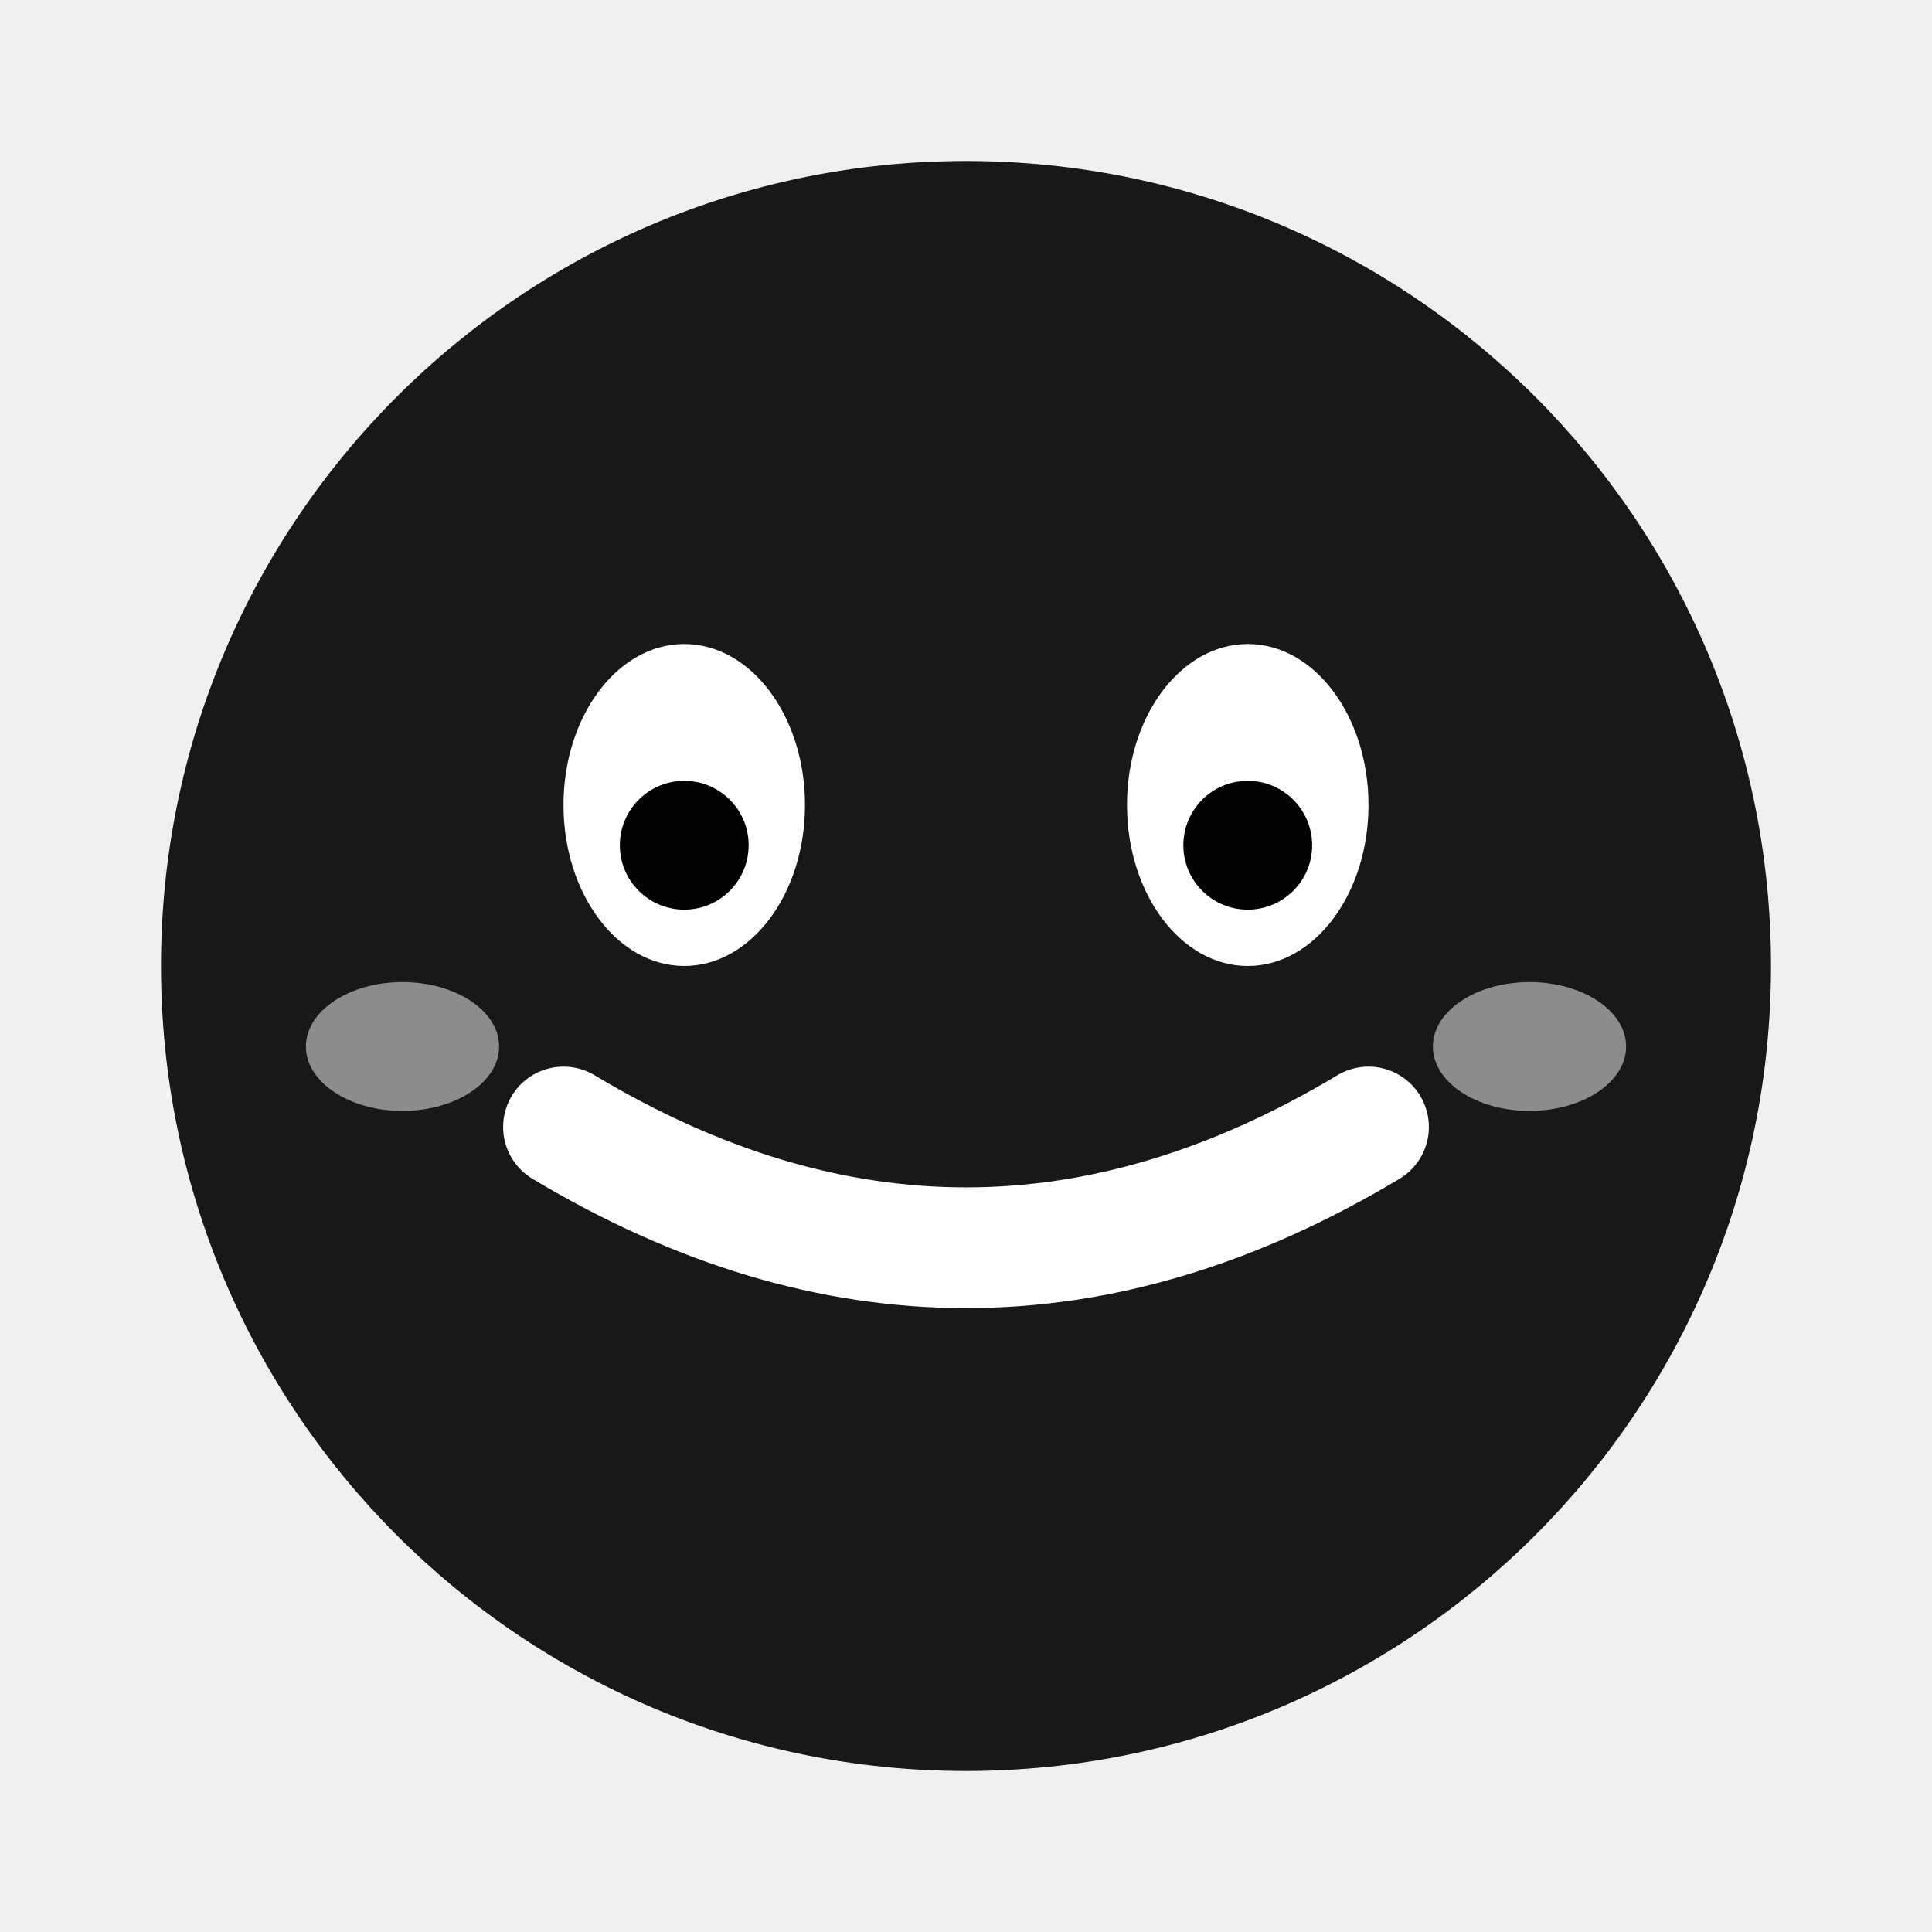
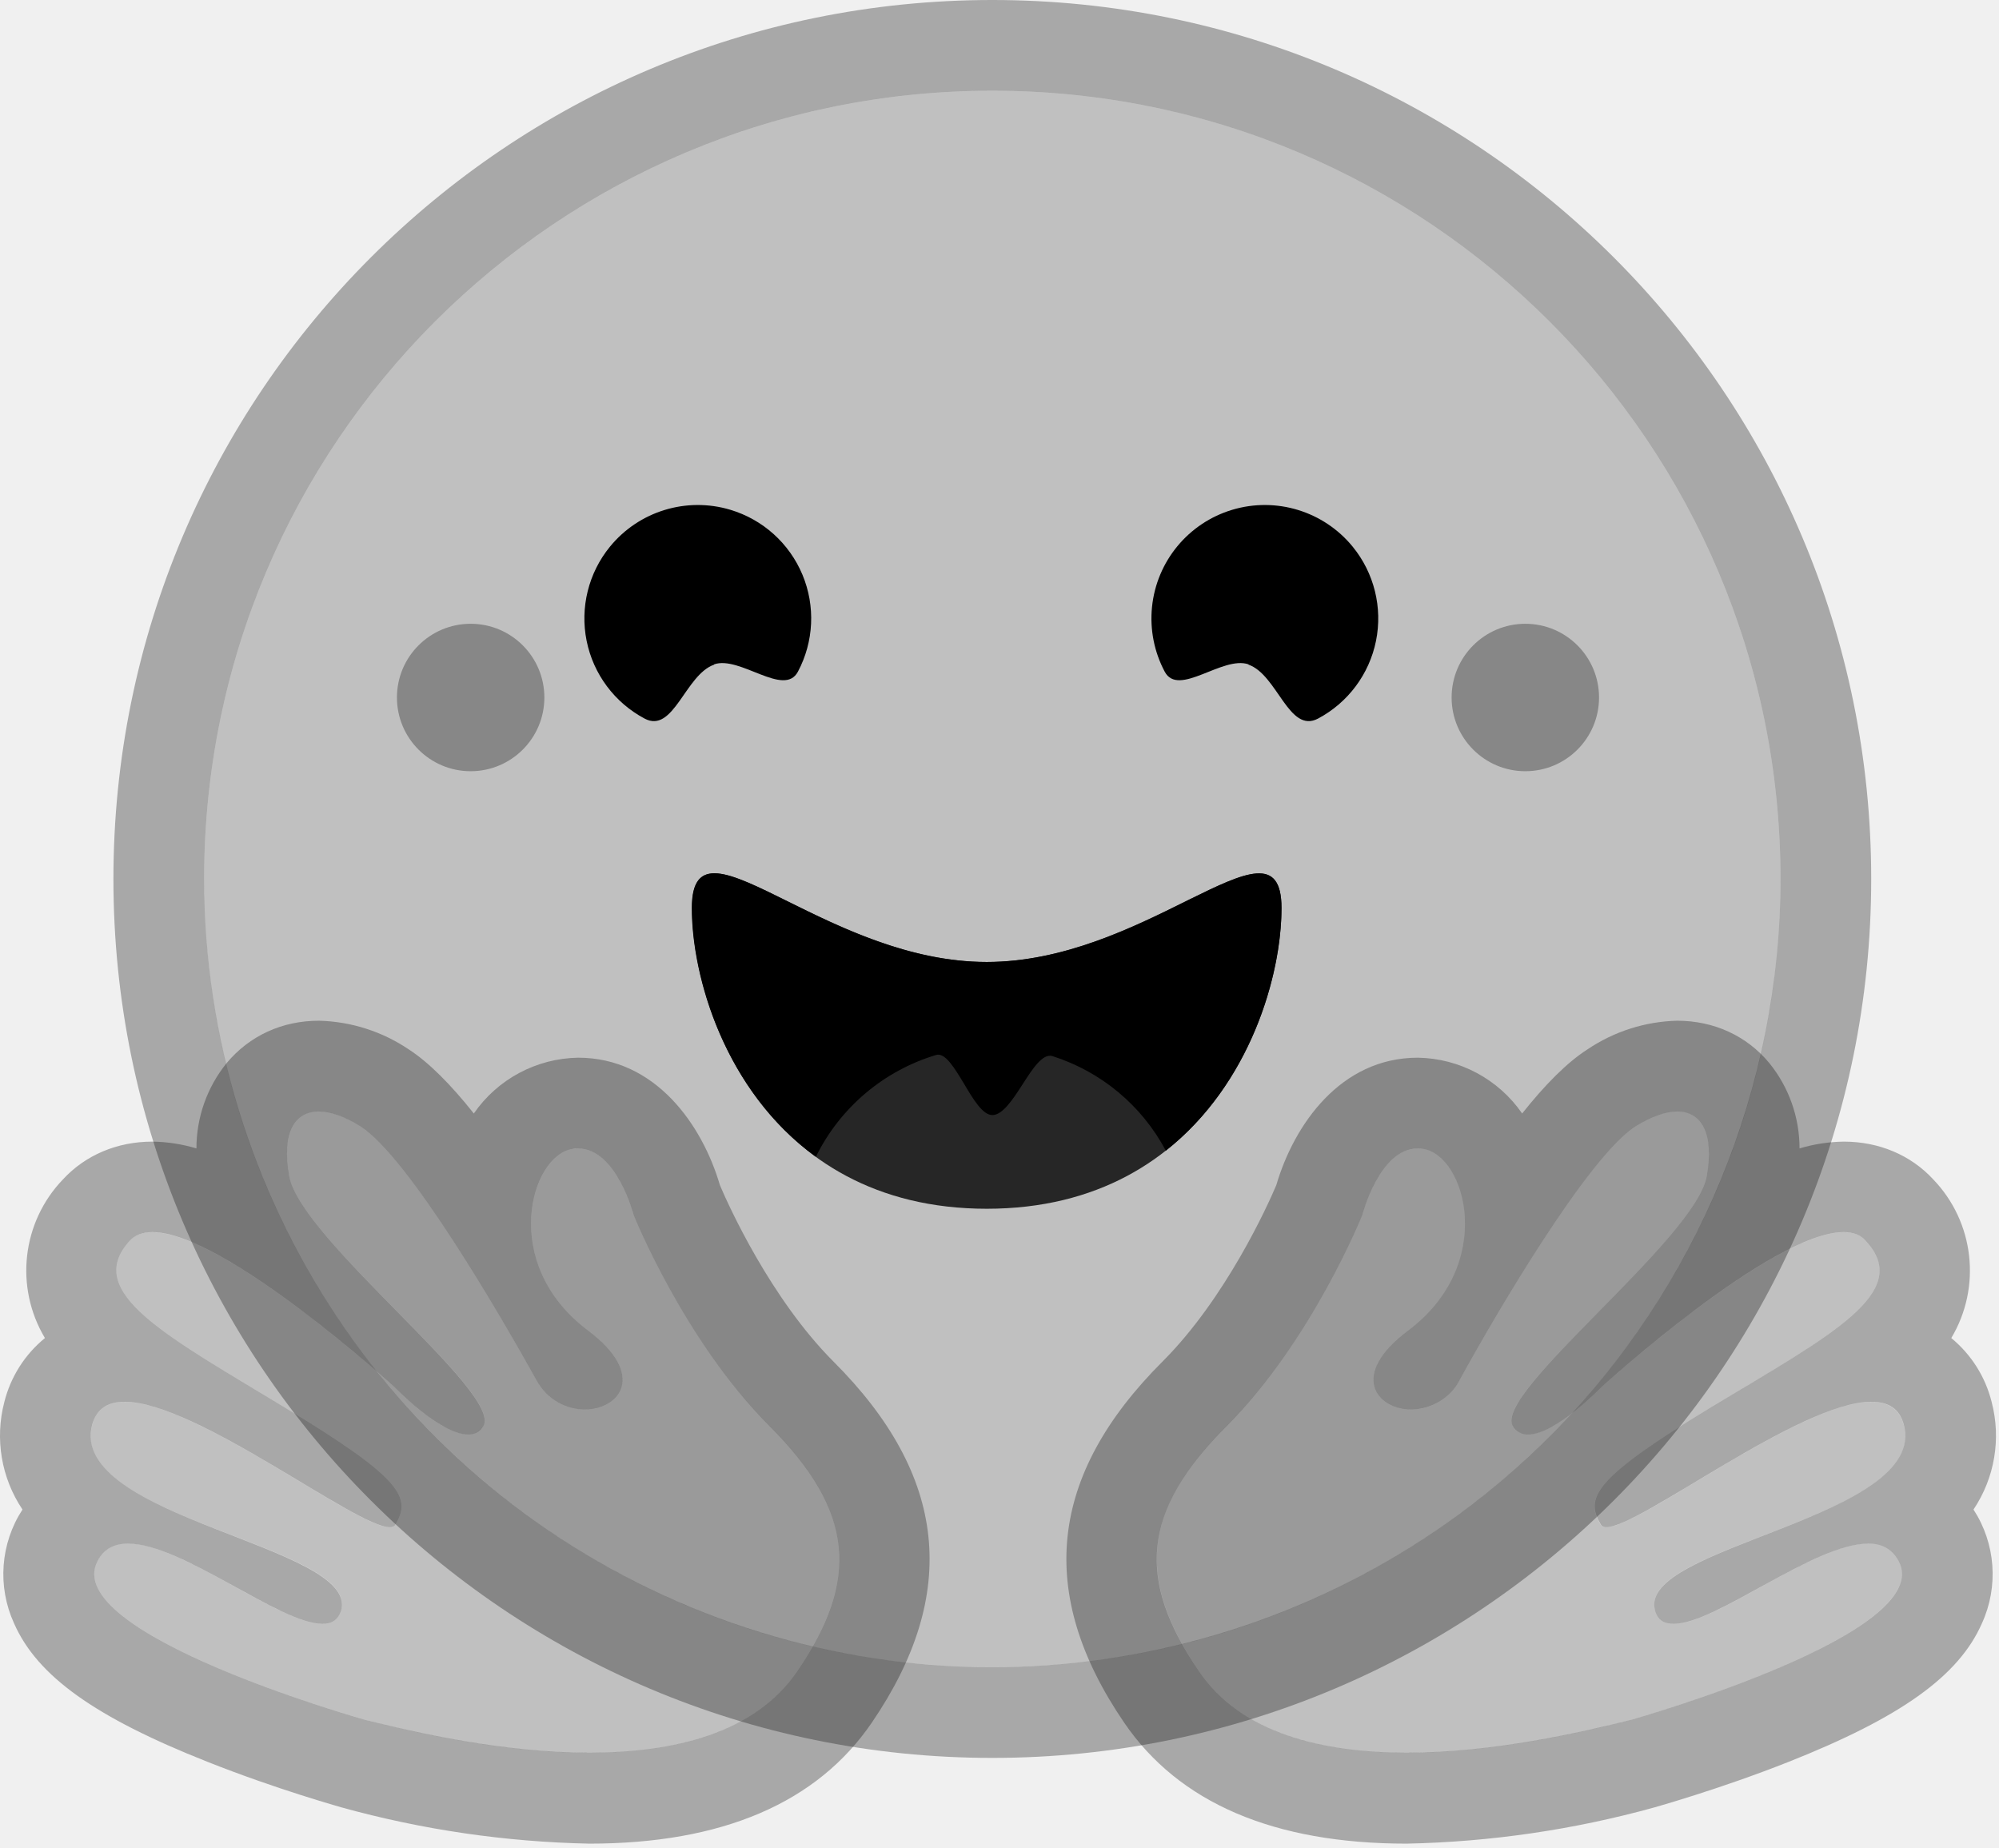
- <svg xmlns="http://www.w3.org/2000/svg" viewBox="0 0 24 24" fill="currentColor">
-   <circle cx="12" cy="12" r="10" fill="currentColor" opacity="0.9" />
-   <ellipse cx="8.5" cy="10" rx="1.5" ry="2" fill="white" />
-   <ellipse cx="15.5" cy="10" rx="1.5" ry="2" fill="white" />
-   <circle cx="8.5" cy="10.5" r="0.8" fill="black" />
-   <circle cx="15.5" cy="10.5" r="0.8" fill="black" />
-   <path d="M 7 14 Q 12 17 17 14" fill="none" stroke="white" stroke-width="1.5" stroke-linecap="round" />
-   <ellipse cx="5" cy="13" rx="1.2" ry="0.8" fill="white" opacity="0.5" />
-   <ellipse cx="19" cy="13" rx="1.2" ry="0.8" fill="white" opacity="0.5" />
+ <svg xmlns="http://www.w3.org/2000/svg" fill="none" viewBox="0 0 475 439">
+   <path d="M235.793 396.126a187.281 187.281 0 00187.285-187.284A187.283 187.283 0 00235.793 21.558 187.287 187.287 0 0048.509 208.842a187.286 187.286 0 00187.284 187.284z" fill="currentColor" opacity="0.2" />
+   <path d="M423.078 208.842A187.283 187.283 0 00235.793 21.558 187.283 187.283 0 0048.509 208.842a187.283 187.283 0 00319.714 132.43 187.284 187.284 0 0054.855-132.43zm-396.127 0a208.842 208.842 0 11417.685 0 208.842 208.842 0 01-417.685 0z" fill="currentColor" opacity="0.3" />
+   <path d="M296.641 157.912c6.898 2.371 9.593 16.491 16.545 12.827a26.946 26.946 0 008.24-40.841 26.952 26.952 0 00-28.632-8.767 26.942 26.942 0 00-19.055 23.099 26.943 26.943 0 003.014 15.352c3.288 6.198 13.744-3.88 19.941-1.724l-.053.054zm-126.923 0c-6.898 2.371-9.647 16.491-16.545 12.827a26.946 26.946 0 01-8.24-40.841 26.952 26.952 0 0128.632-8.767 26.944 26.944 0 0116.041 38.451c-3.288 6.198-13.797-3.88-19.941-1.724l.053.054z" fill="currentColor" />
+   <path d="M234.446 287.205c52.979 0 70.063-47.212 70.063-71.464 0-12.612-8.461-8.624-22.043-1.941-12.557 6.198-29.426 14.768-47.966 14.768-38.75 0-70.063-37.08-70.063-12.827 0 24.252 17.031 71.464 70.063 71.464h-.054z" fill="currentColor" opacity="0.8" />
+   <path fill-rule="evenodd" clip-rule="evenodd" d="M193.863 274.863a46.895 46.895 0 0128.565-24.199c2.155-.646 4.365 3.072 6.682 6.899 2.156 3.665 4.42 7.384 6.683 7.384 2.426 0 4.851-3.665 7.168-7.276 2.426-3.773 4.797-7.438 7.115-6.737a46.403 46.403 0 0126.947 22.474c20.103-15.845 27.486-41.715 27.486-57.667 0-12.612-8.461-8.624-22.043-1.941l-.754.378c-12.45 6.198-29.05 14.39-47.266 14.39-18.216 0-34.762-8.192-47.266-14.39-14.012-6.953-22.797-11.318-22.797 1.563 0 16.438 7.869 43.439 29.48 59.122z" fill="currentColor" />
+   <path d="M362.446 183.242a17.515 17.515 0 10.002-35.03 17.515 17.515 0 00-.002 35.03zm-250.61 0a17.515 17.515 0 100-35.03 17.515 17.515 0 000 35.03zM75.78 242.526c-8.731 0-16.492 3.557-21.935 10.079a32.173 32.173 0 00-7.168 20.264 38.275 38.275 0 00-10.456-1.617c-8.353 0-15.899 3.18-21.234 8.947a31.257 31.257 0 00-4.312 37.726 28.566 28.566 0 00-9.647 15.198 31.512 31.512 0 004.312 25.546 28.136 28.136 0 00-1.995 27.056c5.498 12.503 19.24 22.312 45.919 32.875 16.545 6.576 31.744 10.779 31.851 10.833a238.92 238.92 0 0058.907 8.623c31.583 0 54.165-9.701 67.153-28.779 20.911-30.666 17.947-58.746-9.162-85.801-14.929-14.983-24.899-37.025-26.947-41.876-4.204-14.336-15.306-30.289-33.684-30.289a30.716 30.716 0 00-24.792 13.258c-5.389-6.79-10.671-12.126-15.414-15.198a39.885 39.885 0 00-21.396-6.845zm0 21.558c2.749 0 6.144 1.186 9.809 3.503 11.533 7.33 33.684 45.434 41.822 60.255 2.695 4.958 7.384 7.06 11.534 7.06 8.353 0 14.821-8.246.808-18.755-21.127-15.792-13.743-41.607-3.665-43.17.431-.108.916-.108 1.294-.108 9.162 0 13.204 15.791 13.204 15.791s11.857 29.75 32.229 50.122c20.318 20.319 21.396 36.649 6.575 58.368-10.132 14.821-29.48 19.295-49.368 19.295-20.533 0-41.66-4.851-53.463-7.869-.593-.162-72.489-20.48-63.38-37.726 1.509-2.911 4.042-4.096 7.222-4.096 12.826 0 36.11 19.078 46.187 19.078 2.21 0 3.773-.916 4.474-3.233 4.257-15.36-64.997-21.828-59.177-44.032 1.078-3.935 3.827-5.498 7.761-5.498 16.923 0 54.973 29.804 62.95 29.804.592 0 1.077-.161 1.293-.539 3.988-6.467 1.778-10.994-26.409-28.025-28.079-17.031-47.858-27.271-36.648-39.505 1.293-1.401 3.126-2.048 5.39-2.048 17.084 0 57.451 36.756 57.451 36.756s10.887 11.318 17.516 11.318c1.509 0 2.802-.539 3.665-2.048 4.635-7.868-43.44-44.301-46.134-59.338-1.833-10.24 1.293-15.36 7.06-15.36z" fill="currentColor" opacity="0.3" />
+   <path d="M189.39 397.15c14.821-21.773 13.743-38.103-6.575-58.422-20.372-20.318-32.229-50.122-32.229-50.122s-4.419-17.246-14.498-15.629c-10.078 1.617-17.462 27.378 3.665 43.169 21.073 15.792-4.204 26.517-12.342 11.696-8.084-14.821-30.289-52.925-41.822-60.255-11.48-7.276-19.564-3.233-16.87 11.857 2.696 15.037 50.824 51.47 46.135 59.284-4.689 7.923-21.181-9.216-21.181-9.216s-51.577-46.942-62.841-34.708c-11.21 12.234 8.569 22.474 36.648 39.505 28.187 17.031 30.397 21.558 26.409 28.025-4.042 6.468-66.183-45.972-72.004-23.713-5.82 22.15 63.434 28.564 59.177 43.924-4.312 15.36-48.829-28.996-57.883-11.749-9.162 17.3 62.787 37.618 63.38 37.78 23.175 6.036 82.189 18.809 102.831-11.426z" fill="currentColor" opacity="0.2" />
+   <path d="M398.502 242.526c8.731 0 16.545 3.557 21.935 10.079a32.173 32.173 0 017.168 20.264 38.272 38.272 0 0110.509-1.617c8.354 0 15.899 3.18 21.235 8.947a31.257 31.257 0 014.311 37.726 28.564 28.564 0 019.594 15.198 31.513 31.513 0 01-4.312 25.546 28.142 28.142 0 011.994 27.056c-5.497 12.503-19.24 22.312-45.864 32.875-16.6 6.576-31.798 10.779-31.906 10.833a238.914 238.914 0 01-58.907 8.623c-31.582 0-54.164-9.701-67.153-28.779-20.911-30.667-17.947-58.746 9.162-85.801 14.983-14.983 24.954-37.026 27.002-41.876 4.203-14.336 15.252-30.289 33.63-30.289a30.716 30.716 0 0124.792 13.258c5.389-6.791 10.671-12.126 15.467-15.198a39.888 39.888 0 0121.343-6.845zm0 21.558c-2.749 0-6.09 1.186-9.809 3.503-11.48 7.33-33.684 45.434-41.822 60.255a13.106 13.106 0 01-11.534 7.06c-8.3 0-14.821-8.246-.754-18.756 21.072-15.791 13.689-41.606 3.61-43.169a8.233 8.233 0 00-1.293-.108c-9.162 0-13.204 15.791-13.204 15.791s-11.857 29.75-32.175 50.122c-20.373 20.319-21.45 36.649-6.576 58.368 10.079 14.821 29.481 19.295 49.314 19.295 20.588 0 41.661-4.851 53.518-7.869.539-.162 72.488-20.48 63.38-37.726-1.563-2.911-4.042-4.096-7.222-4.096-12.827 0-36.163 19.078-46.188 19.078-2.263 0-3.826-.916-4.473-3.233-4.312-15.36 64.943-21.828 59.122-44.032-1.024-3.935-3.772-5.498-7.76-5.498-16.923 0-54.973 29.804-62.949 29.804-.539 0-1.024-.161-1.24-.539-3.988-6.467-1.832-10.994 26.301-28.025 28.187-17.031 47.966-27.271 36.648-39.505-1.24-1.401-3.072-2.048-5.282-2.048-17.138 0-57.505 36.756-57.505 36.756s-10.887 11.318-17.462 11.318a3.99 3.99 0 01-3.665-2.048c-4.689-7.868 43.385-44.301 46.08-59.338 1.832-10.24-1.294-15.36-7.06-15.36z" fill="currentColor" opacity="0.3" />
+   <path d="M284.945 397.15c-14.821-21.773-13.797-38.103 6.576-58.422 20.318-20.318 32.175-50.122 32.175-50.122s4.419-17.246 14.551-15.629c10.025 1.617 17.408 27.378-3.664 43.169-21.127 15.792 4.203 26.517 12.287 11.696 8.139-14.821 30.343-52.925 41.823-60.255 11.479-7.276 19.617-3.233 16.869 11.857-2.695 15.037-50.769 51.47-46.08 59.284 4.635 7.923 21.127-9.216 21.127-9.216s51.631-46.942 62.841-34.708c11.21 12.234-8.515 22.474-36.649 39.505-28.186 17.031-30.342 21.558-26.408 28.025 4.042 6.468 66.183-45.972 72.003-23.713 5.821 22.15-63.38 28.564-59.122 43.924 4.311 15.36 48.775-28.996 57.883-11.749 9.108 17.3-62.788 37.618-63.38 37.78-23.229 6.036-82.244 18.809-102.832-11.426z" fill="currentColor" opacity="0.2" />
</svg>
